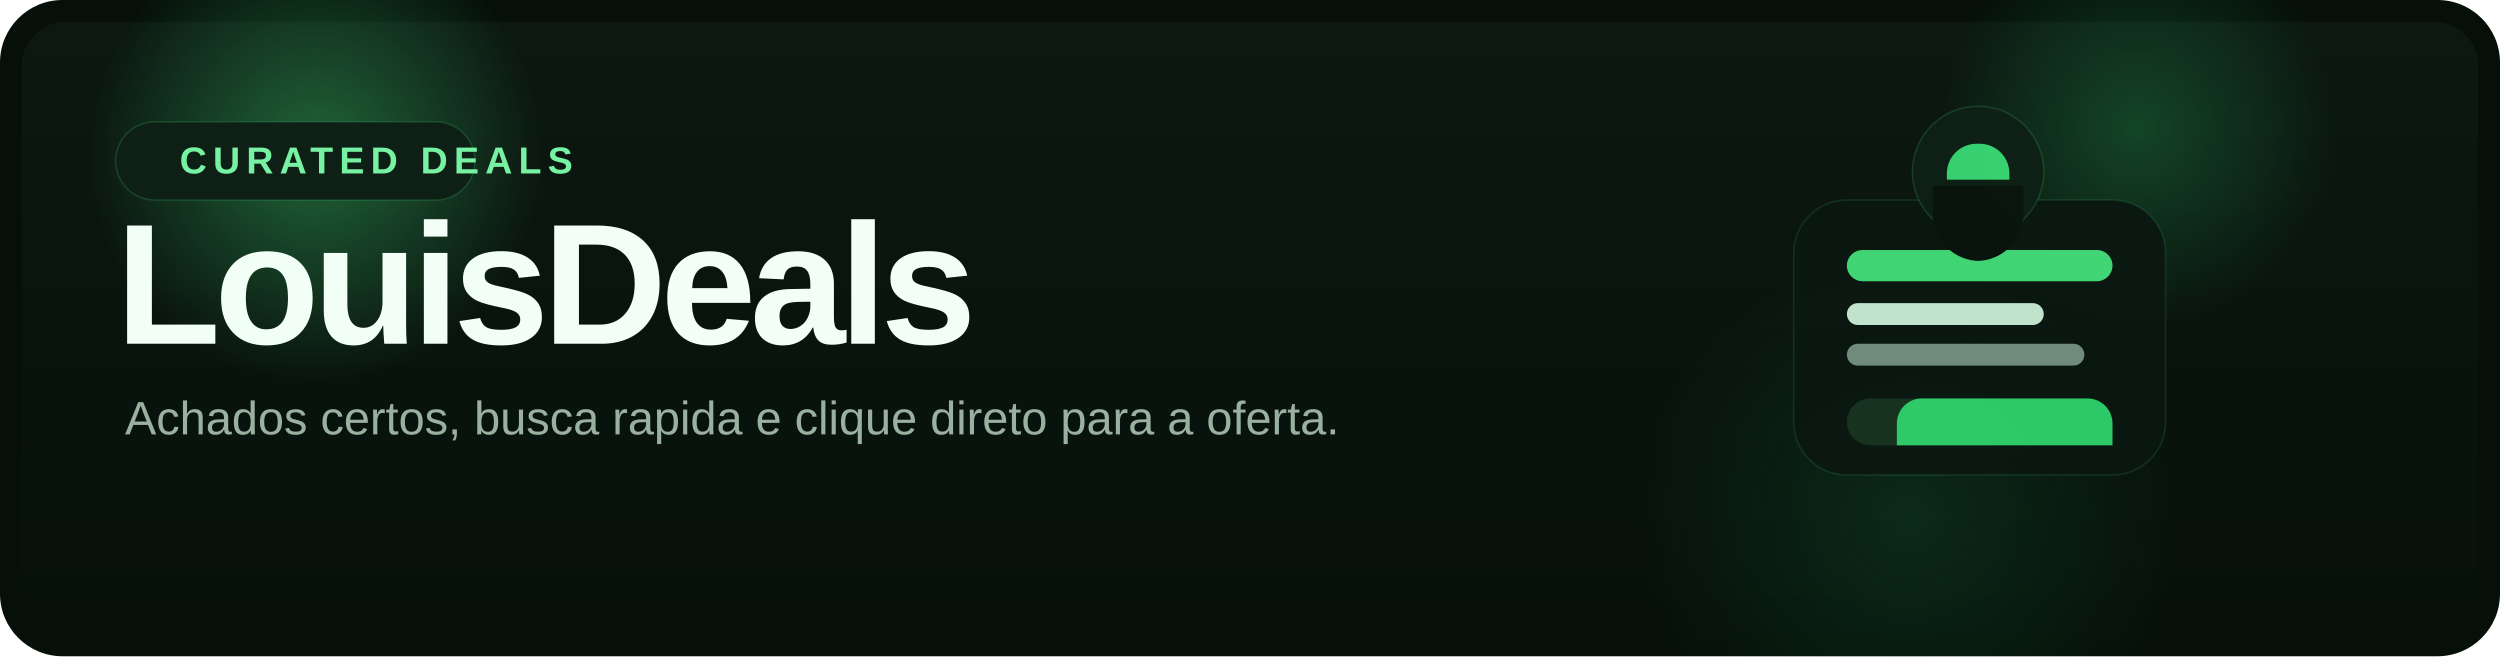
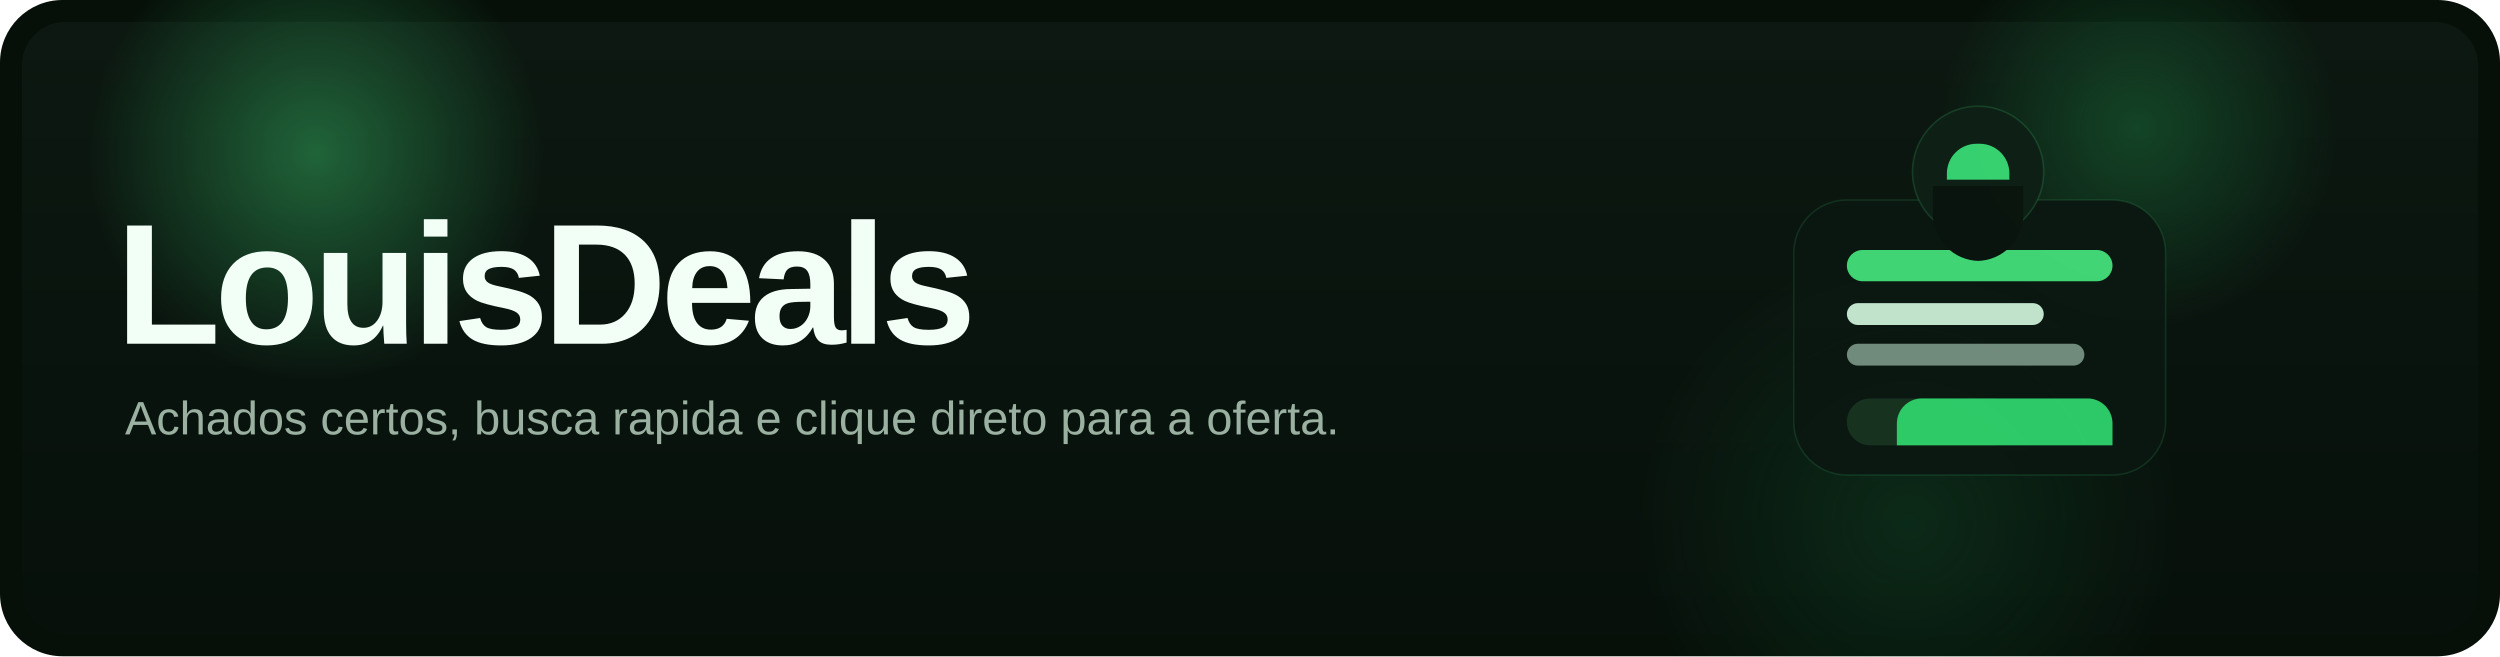
<svg xmlns="http://www.w3.org/2000/svg" width="1600" height="420" viewBox="0 0 1600 420" fill="none">
  <rect width="1600" height="420" rx="40" fill="#061009" />
  <rect x="14" y="14" width="1572" height="392" rx="28" fill="url(#bg)" />
  <circle cx="202" cy="98" r="146" fill="url(#glow1)" fill-opacity="0.9" />
  <circle cx="1368" cy="82" r="128" fill="url(#glow2)" fill-opacity="0.8" />
  <circle cx="1222" cy="334" r="174" fill="url(#glow3)" fill-opacity="0.6" />
-   <rect x="74" y="78" width="230" height="50" rx="25" fill="#0E2016" stroke="#45E07C" stroke-opacity="0.18" />
-   <text x="115" y="111" fill="#77F2A2" font-family="Segoe UI, Arial, sans-serif" font-size="24" font-weight="700" letter-spacing="4">CURATED DEALS</text>
  <text x="74" y="220" fill="#F2FFF6" font-family="Segoe UI, Arial, sans-serif" font-size="110" font-weight="800" letter-spacing="-4">LouisDeals</text>
  <text x="80" y="278" fill="#9AB0A0" font-family="Segoe UI, Arial, sans-serif" font-size="30" font-weight="500">Achados certos, busca rapida e clique direto para a oferta.</text>
  <g opacity="0.95">
    <rect x="1148" y="128" width="238" height="176" rx="34" fill="#0B1711" stroke="#45E07C" stroke-opacity="0.14" />
    <rect x="1182" y="160" width="170" height="20" rx="10" fill="#43DD7A" />
    <rect x="1182" y="194" width="126" height="14" rx="7" fill="#D9FFE6" fill-opacity="0.92" />
    <rect x="1182" y="220" width="152" height="14" rx="7" fill="#D9FFE6" fill-opacity="0.52" />
    <rect x="1182" y="255" width="108" height="30" rx="15" fill="#173321" />
    <path d="M1230 255H1336C1344.84 255 1352 262.163 1352 271V285H1214V271C1214 262.163 1221.16 255 1230 255Z" fill="#2FD26C" />
    <circle cx="1266" cy="110" r="42" fill="#0E2016" stroke="#45E07C" stroke-opacity="0.18" />
    <path d="M1246 111C1246 100.507 1254.51 92 1265 92H1267C1277.49 92 1286 100.507 1286 111V115H1246V111Z" fill="#39D975" />
    <path d="M1237 119H1295V137C1295 153.569 1281.57 167 1265 167H1267C1250.43 167 1237 153.569 1237 137V119Z" fill="#09140E" />
  </g>
  <defs>
    <linearGradient id="bg" x1="800" y1="14" x2="800" y2="406" gradientUnits="userSpaceOnUse">
      <stop stop-color="#0C1811" />
      <stop offset="1" stop-color="#07100B" />
    </linearGradient>
    <radialGradient id="glow1" cx="0" cy="0" r="1" gradientUnits="userSpaceOnUse" gradientTransform="translate(202 98) rotate(90) scale(146)">
      <stop stop-color="#40DA78" stop-opacity="0.44" />
      <stop offset="1" stop-color="#40DA78" stop-opacity="0" />
    </radialGradient>
    <radialGradient id="glow2" cx="0" cy="0" r="1" gradientUnits="userSpaceOnUse" gradientTransform="translate(1368 82) rotate(90) scale(128)">
      <stop stop-color="#2ABF63" stop-opacity="0.34" />
      <stop offset="1" stop-color="#2ABF63" stop-opacity="0" />
    </radialGradient>
    <radialGradient id="glow3" cx="0" cy="0" r="1" gradientUnits="userSpaceOnUse" gradientTransform="translate(1222 334) rotate(90) scale(174)">
      <stop stop-color="#1B8E49" stop-opacity="0.32" />
      <stop offset="1" stop-color="#1B8E49" stop-opacity="0" />
    </radialGradient>
  </defs>
</svg>
